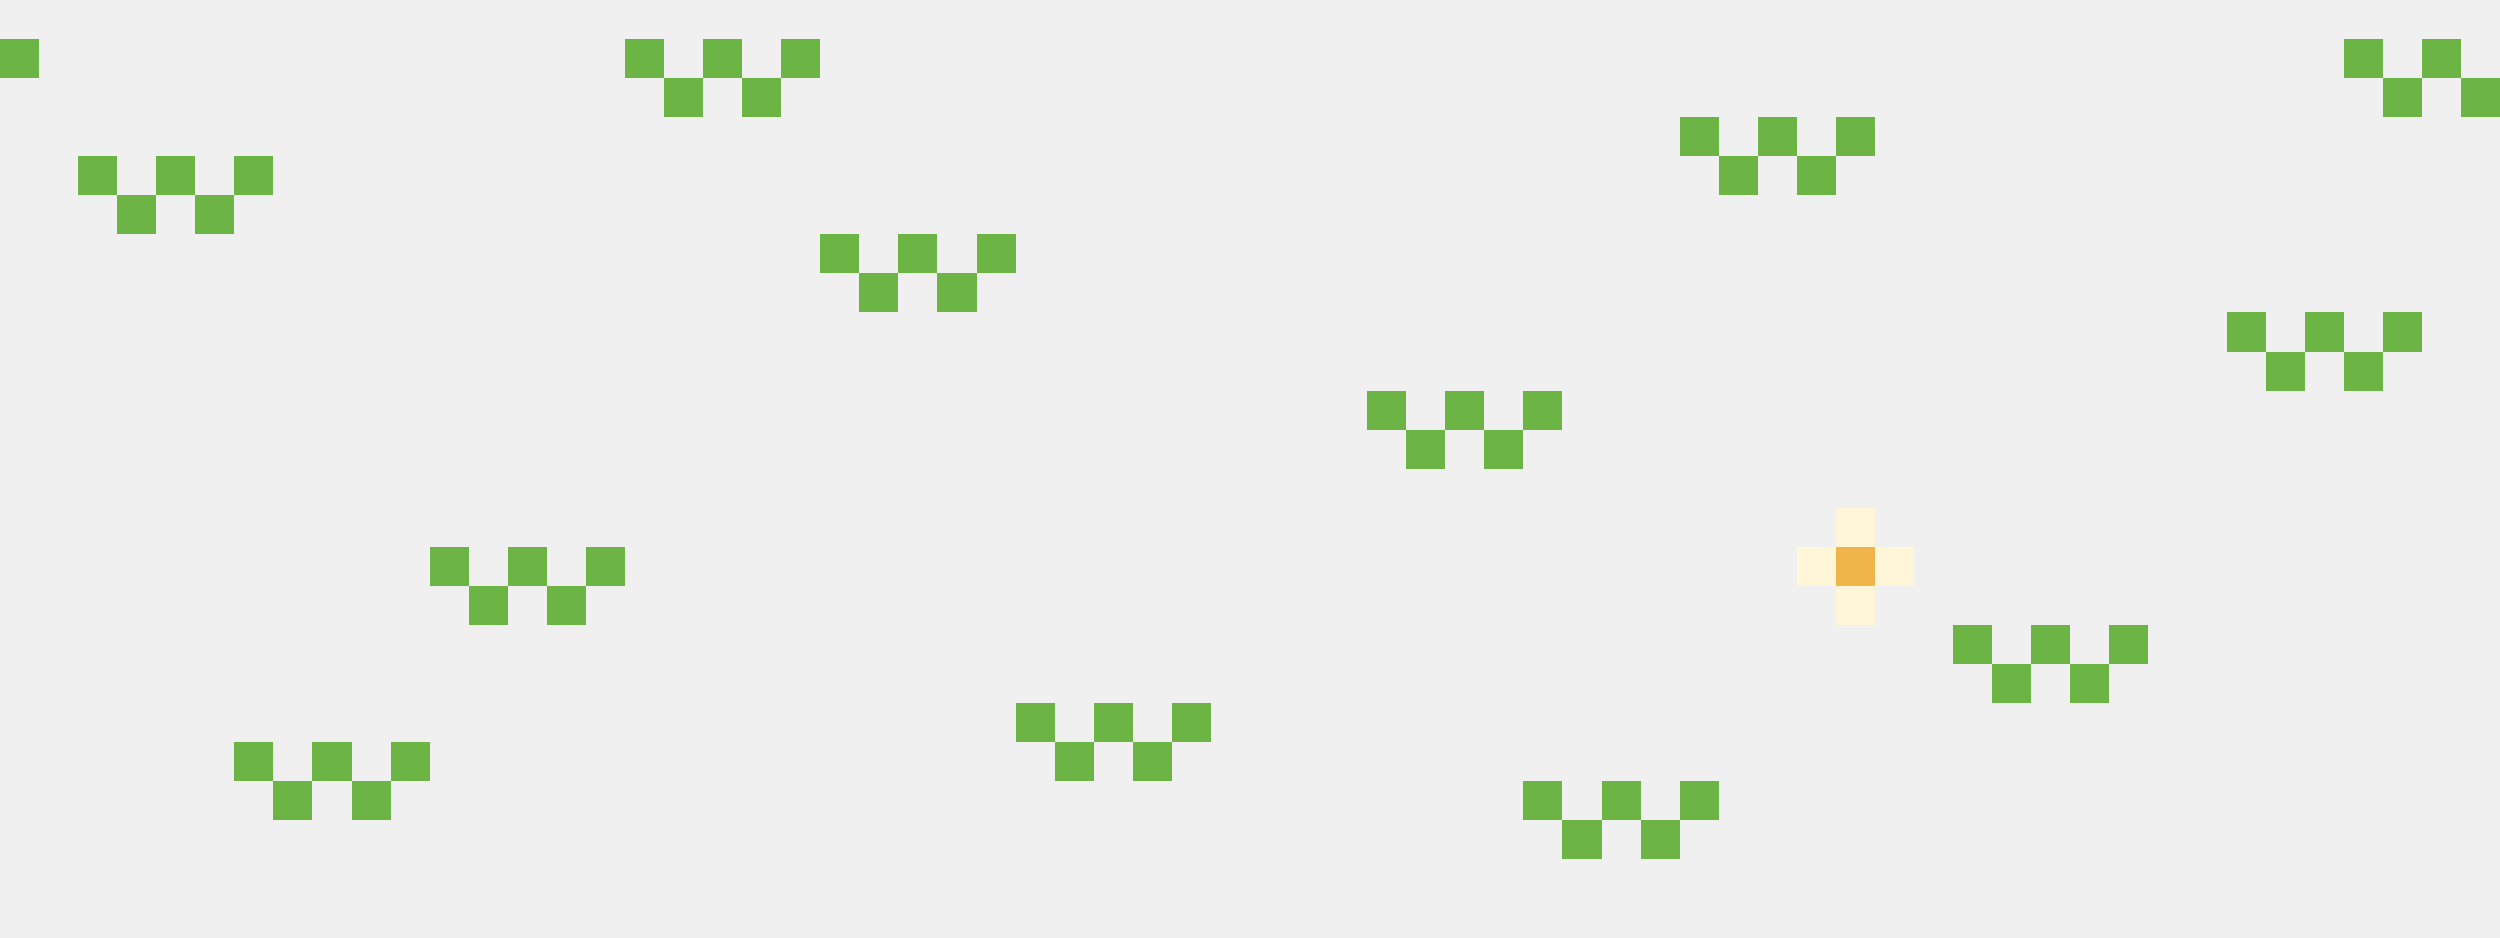
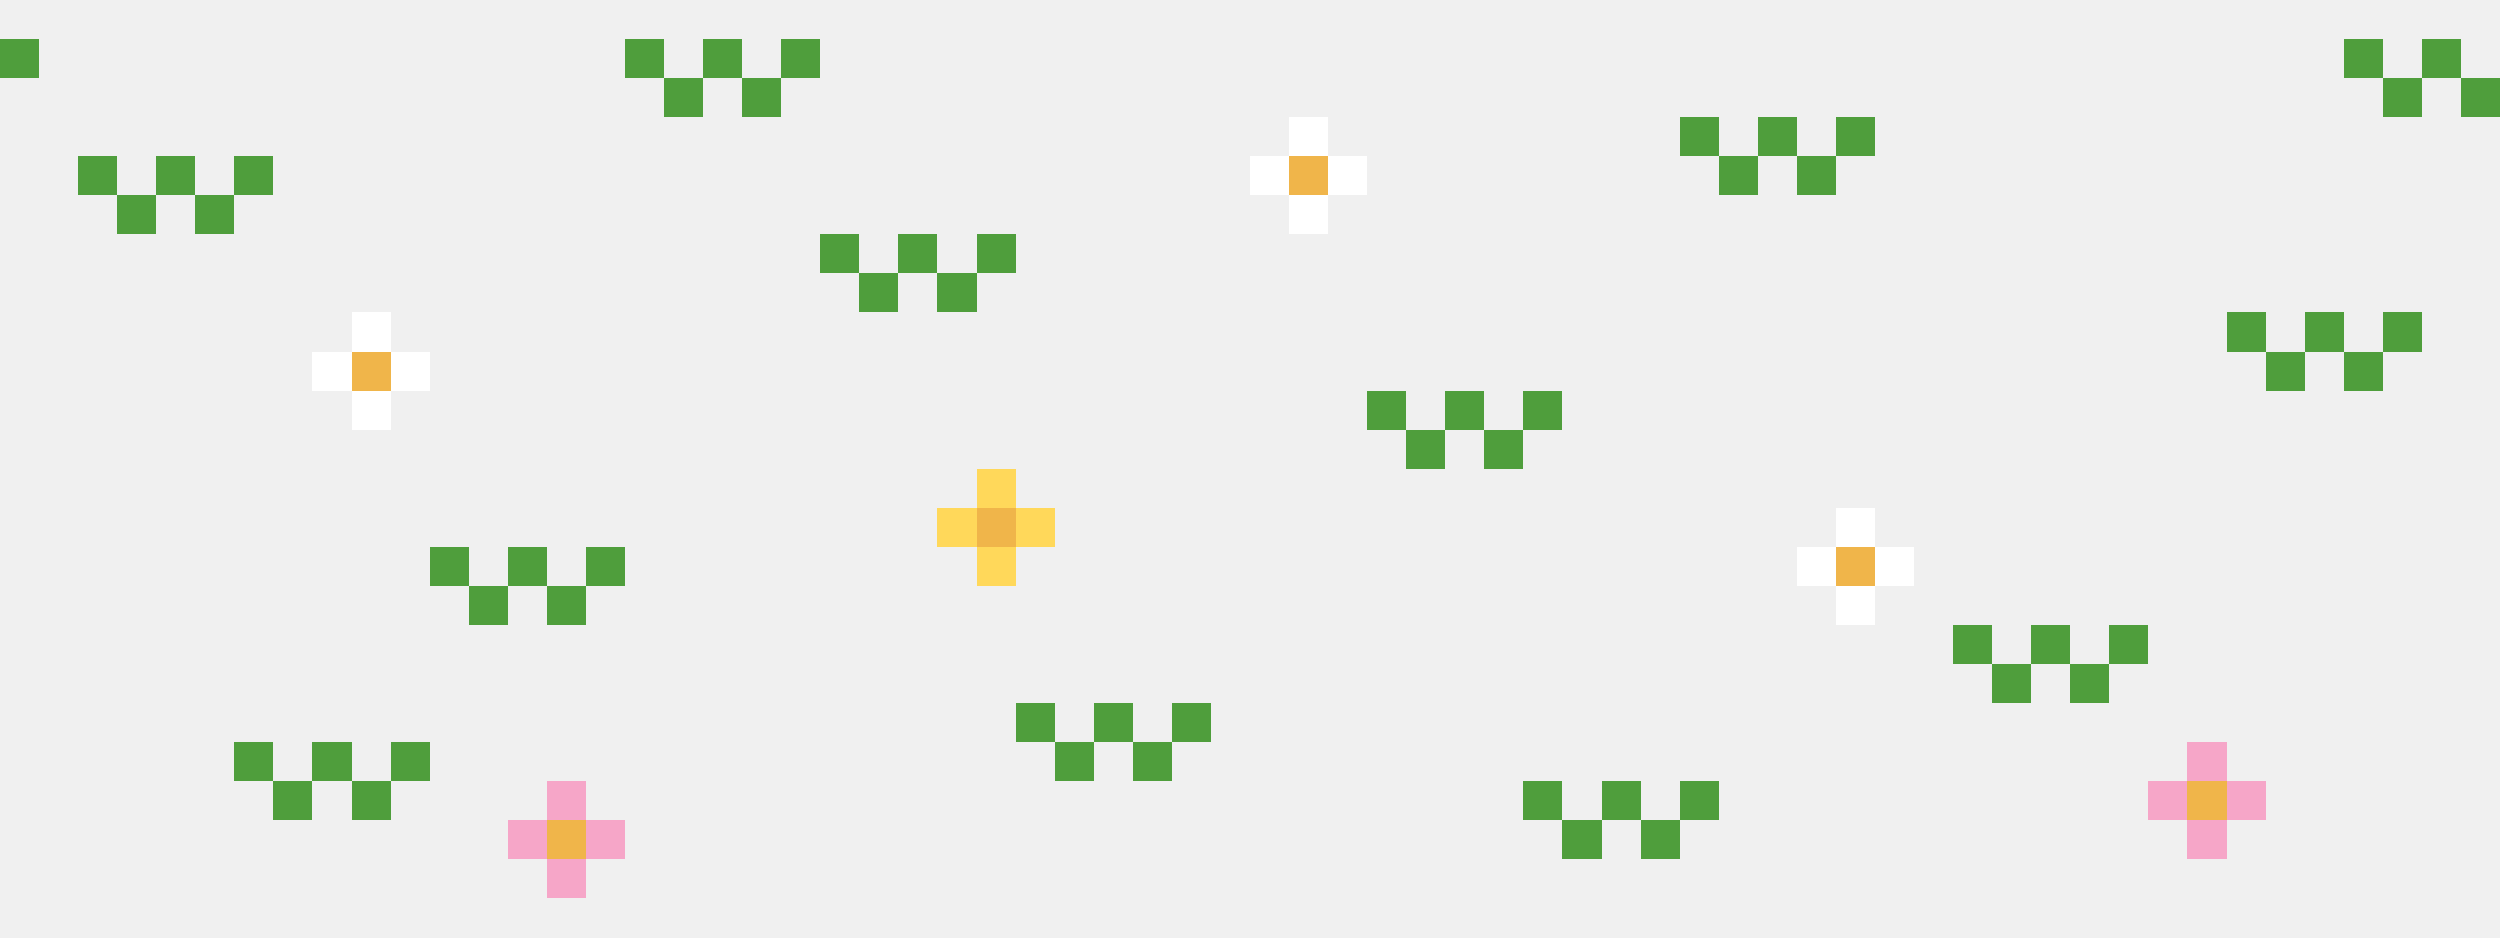
<svg xmlns="http://www.w3.org/2000/svg" viewBox="0 0 64 24" width="64" height="24" shape-rendering="crispEdges">
-   <rect x="0" y="1" width="1" height="1" fill="#6cb545" />
-   <rect x="16" y="1" width="1" height="1" fill="#6cb545" />
-   <rect x="18" y="1" width="1" height="1" fill="#6cb545" />
-   <rect x="20" y="1" width="1" height="1" fill="#6cb545" />
-   <rect x="60" y="1" width="1" height="1" fill="#6cb545" />
-   <rect x="62" y="1" width="1" height="1" fill="#6cb545" />
-   <rect x="17" y="2" width="1" height="1" fill="#6cb545" />
-   <rect x="19" y="2" width="1" height="1" fill="#6cb545" />
-   <rect x="61" y="2" width="1" height="1" fill="#6cb545" />
-   <rect x="63" y="2" width="1" height="1" fill="#6cb545" />
-   <rect x="43" y="3" width="1" height="1" fill="#6cb545" />
-   <rect x="45" y="3" width="1" height="1" fill="#6cb545" />
-   <rect x="47" y="3" width="1" height="1" fill="#6cb545" />
-   <rect x="2" y="4" width="1" height="1" fill="#6cb545" />
-   <rect x="4" y="4" width="1" height="1" fill="#6cb545" />
-   <rect x="6" y="4" width="1" height="1" fill="#6cb545" />
-   <rect x="44" y="4" width="1" height="1" fill="#6cb545" />
-   <rect x="46" y="4" width="1" height="1" fill="#6cb545" />
-   <rect x="3" y="5" width="1" height="1" fill="#6cb545" />
-   <rect x="5" y="5" width="1" height="1" fill="#6cb545" />
-   <rect x="21" y="6" width="1" height="1" fill="#6cb545" />
-   <rect x="23" y="6" width="1" height="1" fill="#6cb545" />
-   <rect x="25" y="6" width="1" height="1" fill="#6cb545" />
-   <rect x="22" y="7" width="1" height="1" fill="#6cb545" />
-   <rect x="24" y="7" width="1" height="1" fill="#6cb545" />
-   <rect x="57" y="8" width="1" height="1" fill="#6cb545" />
-   <rect x="59" y="8" width="1" height="1" fill="#6cb545" />
-   <rect x="61" y="8" width="1" height="1" fill="#6cb545" />
-   <rect x="58" y="9" width="1" height="1" fill="#6cb545" />
-   <rect x="60" y="9" width="1" height="1" fill="#6cb545" />
-   <rect x="35" y="10" width="1" height="1" fill="#6cb545" />
-   <rect x="37" y="10" width="1" height="1" fill="#6cb545" />
-   <rect x="39" y="10" width="1" height="1" fill="#6cb545" />
-   <rect x="36" y="11" width="1" height="1" fill="#6cb545" />
-   <rect x="38" y="11" width="1" height="1" fill="#6cb545" />
-   <rect x="47" y="13" width="1" height="1" fill="#fff6d8" />
-   <rect x="11" y="14" width="1" height="1" fill="#6cb545" />
-   <rect x="13" y="14" width="1" height="1" fill="#6cb545" />
-   <rect x="15" y="14" width="1" height="1" fill="#6cb545" />
-   <rect x="46" y="14" width="1" height="1" fill="#fff6d8" />
+   <rect x="0" y="1" width="1" height="1" fill="#4f9e3c" />
+   <rect x="16" y="1" width="1" height="1" fill="#4f9e3c" />
+   <rect x="18" y="1" width="1" height="1" fill="#4f9e3c" />
+   <rect x="20" y="1" width="1" height="1" fill="#4f9e3c" />
+   <rect x="60" y="1" width="1" height="1" fill="#4f9e3c" />
+   <rect x="62" y="1" width="1" height="1" fill="#4f9e3c" />
+   <rect x="17" y="2" width="1" height="1" fill="#4f9e3c" />
+   <rect x="19" y="2" width="1" height="1" fill="#4f9e3c" />
+   <rect x="61" y="2" width="1" height="1" fill="#4f9e3c" />
+   <rect x="63" y="2" width="1" height="1" fill="#4f9e3c" />
+   <rect x="33" y="3" width="1" height="1" fill="#ffffff" />
+   <rect x="43" y="3" width="1" height="1" fill="#4f9e3c" />
+   <rect x="45" y="3" width="1" height="1" fill="#4f9e3c" />
+   <rect x="47" y="3" width="1" height="1" fill="#4f9e3c" />
+   <rect x="2" y="4" width="1" height="1" fill="#4f9e3c" />
+   <rect x="4" y="4" width="1" height="1" fill="#4f9e3c" />
+   <rect x="6" y="4" width="1" height="1" fill="#4f9e3c" />
+   <rect x="32" y="4" width="1" height="1" fill="#ffffff" />
+   <rect x="33" y="4" width="1" height="1" fill="#f0b54a" />
+   <rect x="34" y="4" width="1" height="1" fill="#ffffff" />
+   <rect x="44" y="4" width="1" height="1" fill="#4f9e3c" />
+   <rect x="46" y="4" width="1" height="1" fill="#4f9e3c" />
+   <rect x="3" y="5" width="1" height="1" fill="#4f9e3c" />
+   <rect x="5" y="5" width="1" height="1" fill="#4f9e3c" />
+   <rect x="33" y="5" width="1" height="1" fill="#ffffff" />
+   <rect x="21" y="6" width="1" height="1" fill="#4f9e3c" />
+   <rect x="23" y="6" width="1" height="1" fill="#4f9e3c" />
+   <rect x="25" y="6" width="1" height="1" fill="#4f9e3c" />
+   <rect x="22" y="7" width="1" height="1" fill="#4f9e3c" />
+   <rect x="24" y="7" width="1" height="1" fill="#4f9e3c" />
+   <rect x="9" y="8" width="1" height="1" fill="#ffffff" />
+   <rect x="57" y="8" width="1" height="1" fill="#4f9e3c" />
+   <rect x="59" y="8" width="1" height="1" fill="#4f9e3c" />
+   <rect x="61" y="8" width="1" height="1" fill="#4f9e3c" />
+   <rect x="8" y="9" width="1" height="1" fill="#ffffff" />
+   <rect x="9" y="9" width="1" height="1" fill="#f0b54a" />
+   <rect x="10" y="9" width="1" height="1" fill="#ffffff" />
+   <rect x="58" y="9" width="1" height="1" fill="#4f9e3c" />
+   <rect x="60" y="9" width="1" height="1" fill="#4f9e3c" />
+   <rect x="9" y="10" width="1" height="1" fill="#ffffff" />
+   <rect x="35" y="10" width="1" height="1" fill="#4f9e3c" />
+   <rect x="37" y="10" width="1" height="1" fill="#4f9e3c" />
+   <rect x="39" y="10" width="1" height="1" fill="#4f9e3c" />
+   <rect x="36" y="11" width="1" height="1" fill="#4f9e3c" />
+   <rect x="38" y="11" width="1" height="1" fill="#4f9e3c" />
+   <rect x="25" y="12" width="1" height="1" fill="#ffd85a" />
+   <rect x="24" y="13" width="1" height="1" fill="#ffd85a" />
+   <rect x="25" y="13" width="1" height="1" fill="#f0b54a" />
+   <rect x="26" y="13" width="1" height="1" fill="#ffd85a" />
+   <rect x="47" y="13" width="1" height="1" fill="#ffffff" />
+   <rect x="11" y="14" width="1" height="1" fill="#4f9e3c" />
+   <rect x="13" y="14" width="1" height="1" fill="#4f9e3c" />
+   <rect x="15" y="14" width="1" height="1" fill="#4f9e3c" />
+   <rect x="25" y="14" width="1" height="1" fill="#ffd85a" />
+   <rect x="46" y="14" width="1" height="1" fill="#ffffff" />
  <rect x="47" y="14" width="1" height="1" fill="#f0b54a" />
-   <rect x="48" y="14" width="1" height="1" fill="#fff6d8" />
-   <rect x="12" y="15" width="1" height="1" fill="#6cb545" />
-   <rect x="14" y="15" width="1" height="1" fill="#6cb545" />
-   <rect x="47" y="15" width="1" height="1" fill="#fff6d8" />
-   <rect x="50" y="16" width="1" height="1" fill="#6cb545" />
-   <rect x="52" y="16" width="1" height="1" fill="#6cb545" />
-   <rect x="54" y="16" width="1" height="1" fill="#6cb545" />
-   <rect x="51" y="17" width="1" height="1" fill="#6cb545" />
-   <rect x="53" y="17" width="1" height="1" fill="#6cb545" />
-   <rect x="26" y="18" width="1" height="1" fill="#6cb545" />
-   <rect x="28" y="18" width="1" height="1" fill="#6cb545" />
-   <rect x="30" y="18" width="1" height="1" fill="#6cb545" />
-   <rect x="6" y="19" width="1" height="1" fill="#6cb545" />
-   <rect x="8" y="19" width="1" height="1" fill="#6cb545" />
-   <rect x="10" y="19" width="1" height="1" fill="#6cb545" />
-   <rect x="27" y="19" width="1" height="1" fill="#6cb545" />
-   <rect x="29" y="19" width="1" height="1" fill="#6cb545" />
-   <rect x="7" y="20" width="1" height="1" fill="#6cb545" />
-   <rect x="9" y="20" width="1" height="1" fill="#6cb545" />
-   <rect x="39" y="20" width="1" height="1" fill="#6cb545" />
-   <rect x="41" y="20" width="1" height="1" fill="#6cb545" />
-   <rect x="43" y="20" width="1" height="1" fill="#6cb545" />
-   <rect x="40" y="21" width="1" height="1" fill="#6cb545" />
-   <rect x="42" y="21" width="1" height="1" fill="#6cb545" />
+   <rect x="48" y="14" width="1" height="1" fill="#ffffff" />
+   <rect x="12" y="15" width="1" height="1" fill="#4f9e3c" />
+   <rect x="14" y="15" width="1" height="1" fill="#4f9e3c" />
+   <rect x="47" y="15" width="1" height="1" fill="#ffffff" />
+   <rect x="50" y="16" width="1" height="1" fill="#4f9e3c" />
+   <rect x="52" y="16" width="1" height="1" fill="#4f9e3c" />
+   <rect x="54" y="16" width="1" height="1" fill="#4f9e3c" />
+   <rect x="51" y="17" width="1" height="1" fill="#4f9e3c" />
+   <rect x="53" y="17" width="1" height="1" fill="#4f9e3c" />
+   <rect x="26" y="18" width="1" height="1" fill="#4f9e3c" />
+   <rect x="28" y="18" width="1" height="1" fill="#4f9e3c" />
+   <rect x="30" y="18" width="1" height="1" fill="#4f9e3c" />
+   <rect x="6" y="19" width="1" height="1" fill="#4f9e3c" />
+   <rect x="8" y="19" width="1" height="1" fill="#4f9e3c" />
+   <rect x="10" y="19" width="1" height="1" fill="#4f9e3c" />
+   <rect x="27" y="19" width="1" height="1" fill="#4f9e3c" />
+   <rect x="29" y="19" width="1" height="1" fill="#4f9e3c" />
+   <rect x="56" y="19" width="1" height="1" fill="#f6a6c8" />
+   <rect x="7" y="20" width="1" height="1" fill="#4f9e3c" />
+   <rect x="9" y="20" width="1" height="1" fill="#4f9e3c" />
+   <rect x="14" y="20" width="1" height="1" fill="#f6a6c8" />
+   <rect x="39" y="20" width="1" height="1" fill="#4f9e3c" />
+   <rect x="41" y="20" width="1" height="1" fill="#4f9e3c" />
+   <rect x="43" y="20" width="1" height="1" fill="#4f9e3c" />
+   <rect x="55" y="20" width="1" height="1" fill="#f6a6c8" />
+   <rect x="56" y="20" width="1" height="1" fill="#f0b54a" />
+   <rect x="57" y="20" width="1" height="1" fill="#f6a6c8" />
+   <rect x="13" y="21" width="1" height="1" fill="#f6a6c8" />
+   <rect x="14" y="21" width="1" height="1" fill="#f0b54a" />
+   <rect x="15" y="21" width="1" height="1" fill="#f6a6c8" />
+   <rect x="40" y="21" width="1" height="1" fill="#4f9e3c" />
+   <rect x="42" y="21" width="1" height="1" fill="#4f9e3c" />
+   <rect x="56" y="21" width="1" height="1" fill="#f6a6c8" />
+   <rect x="14" y="22" width="1" height="1" fill="#f6a6c8" />
</svg>
